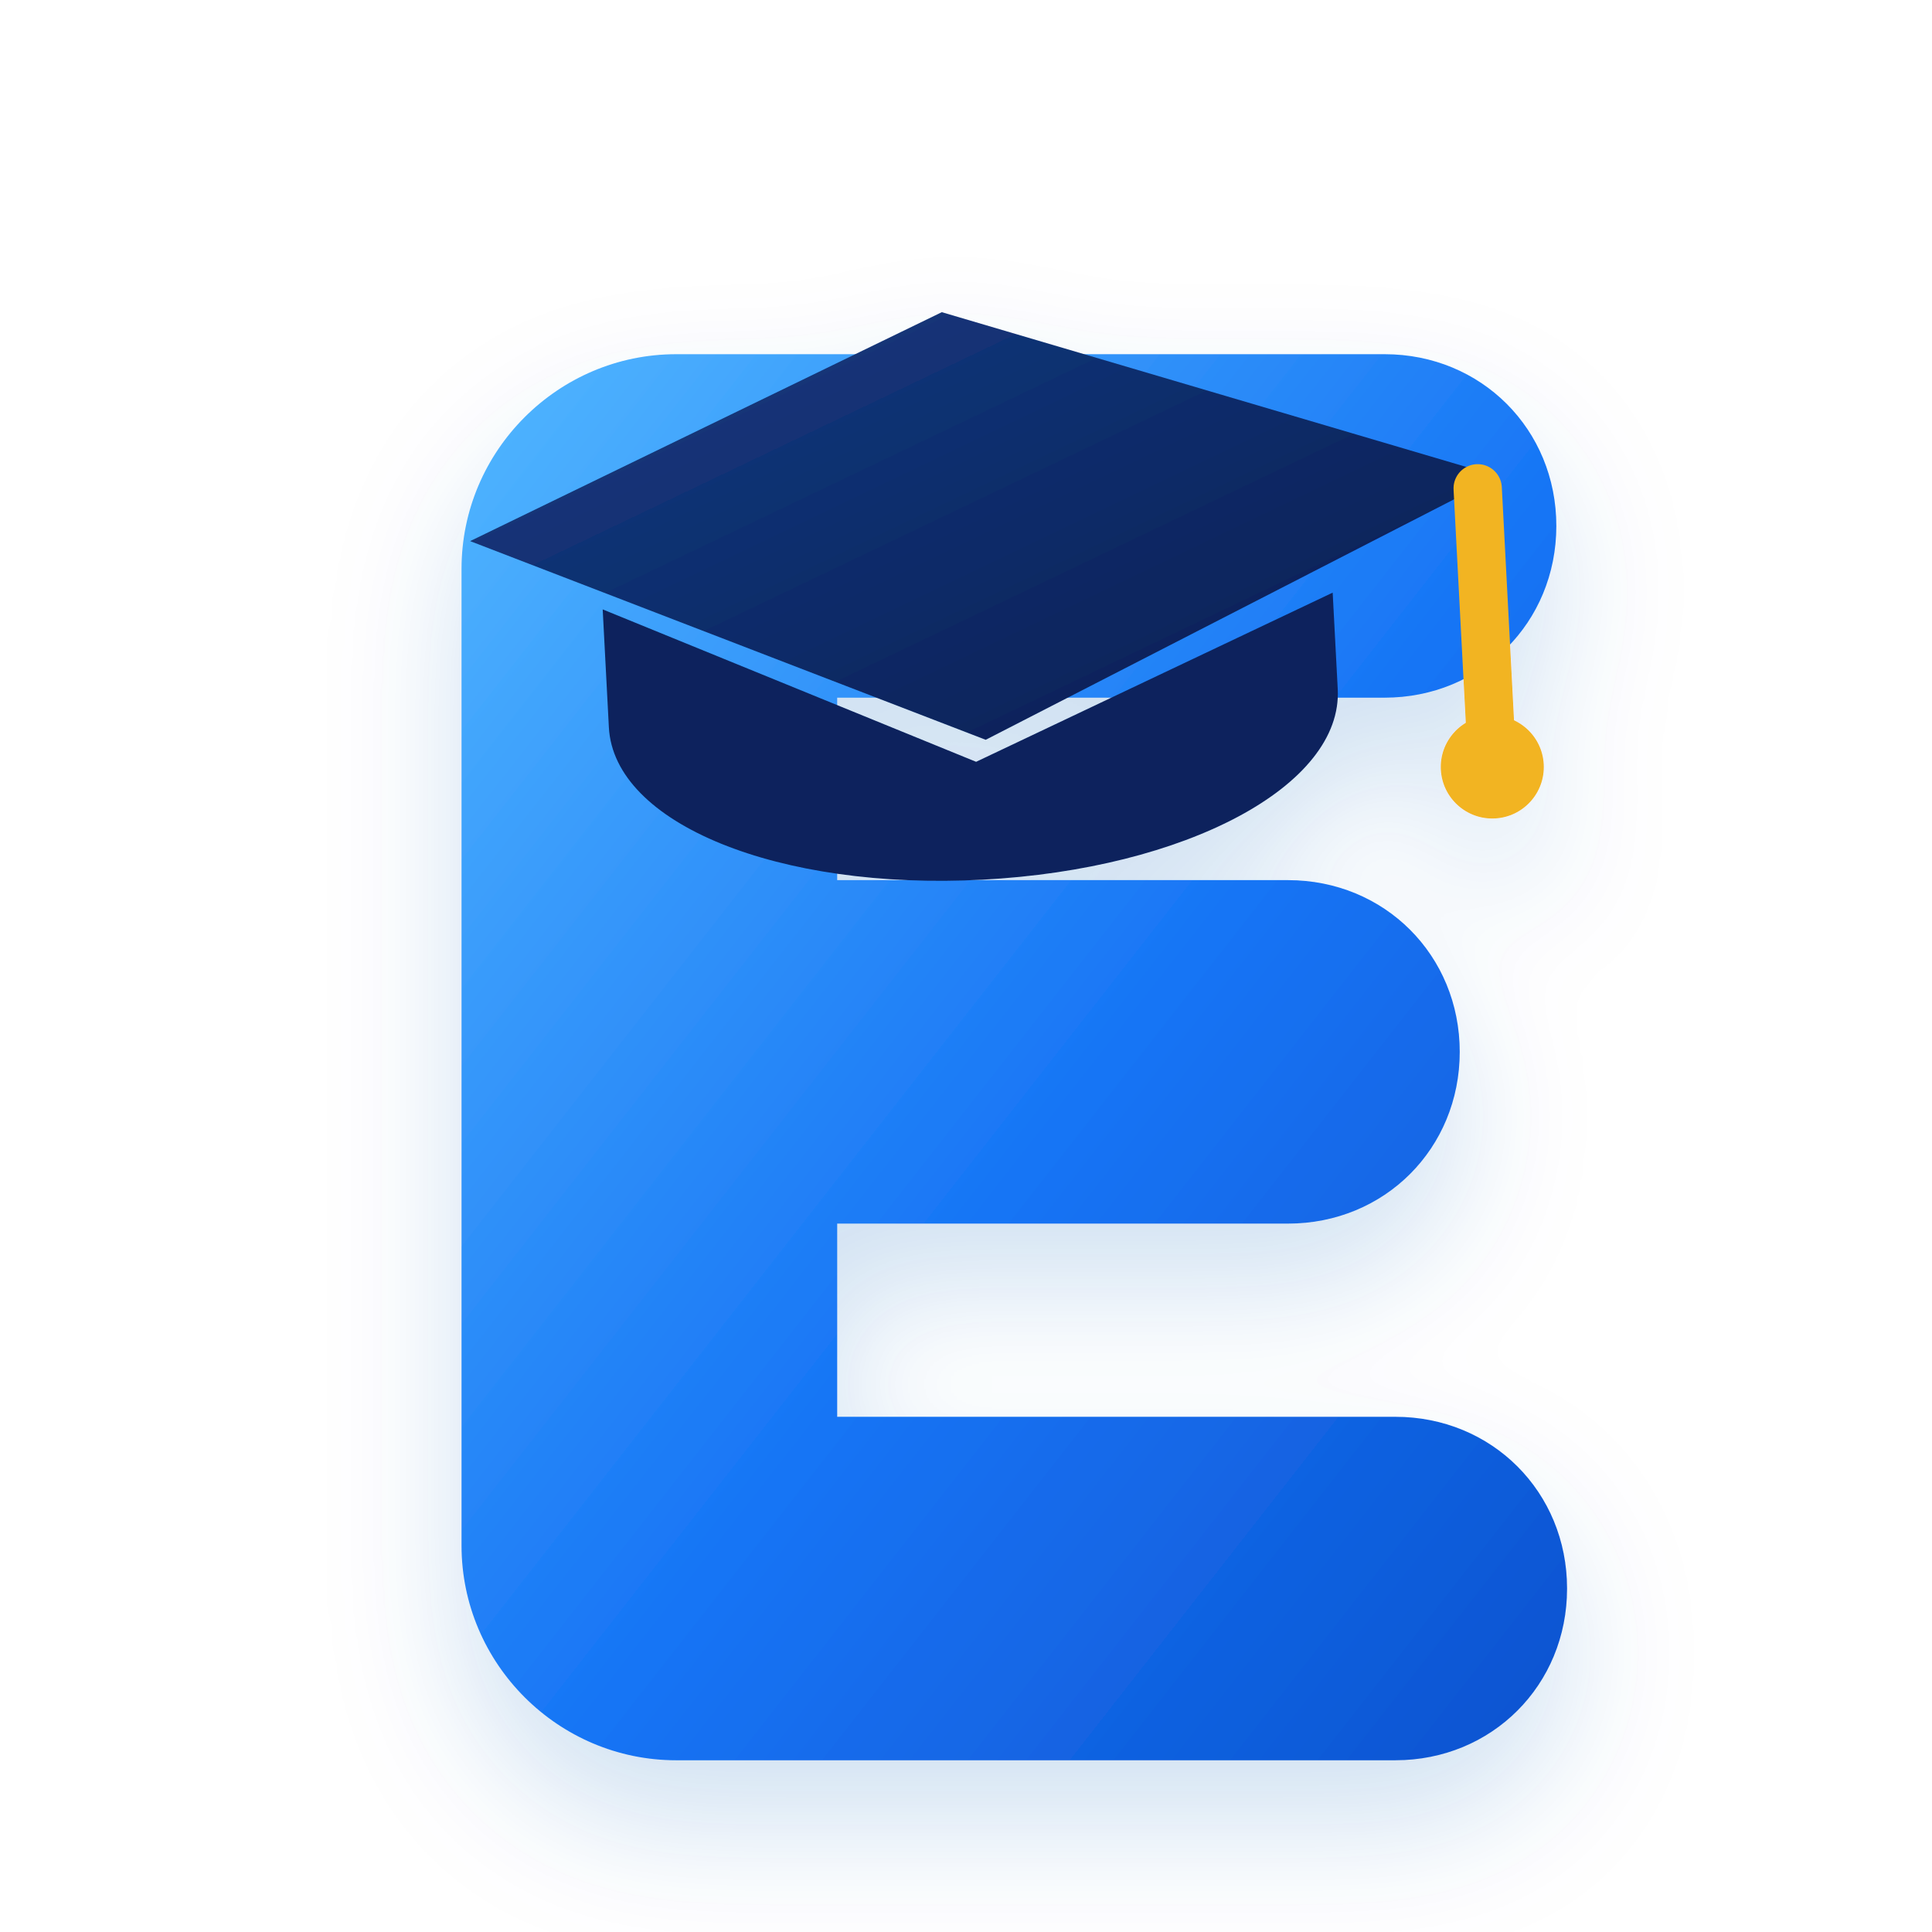
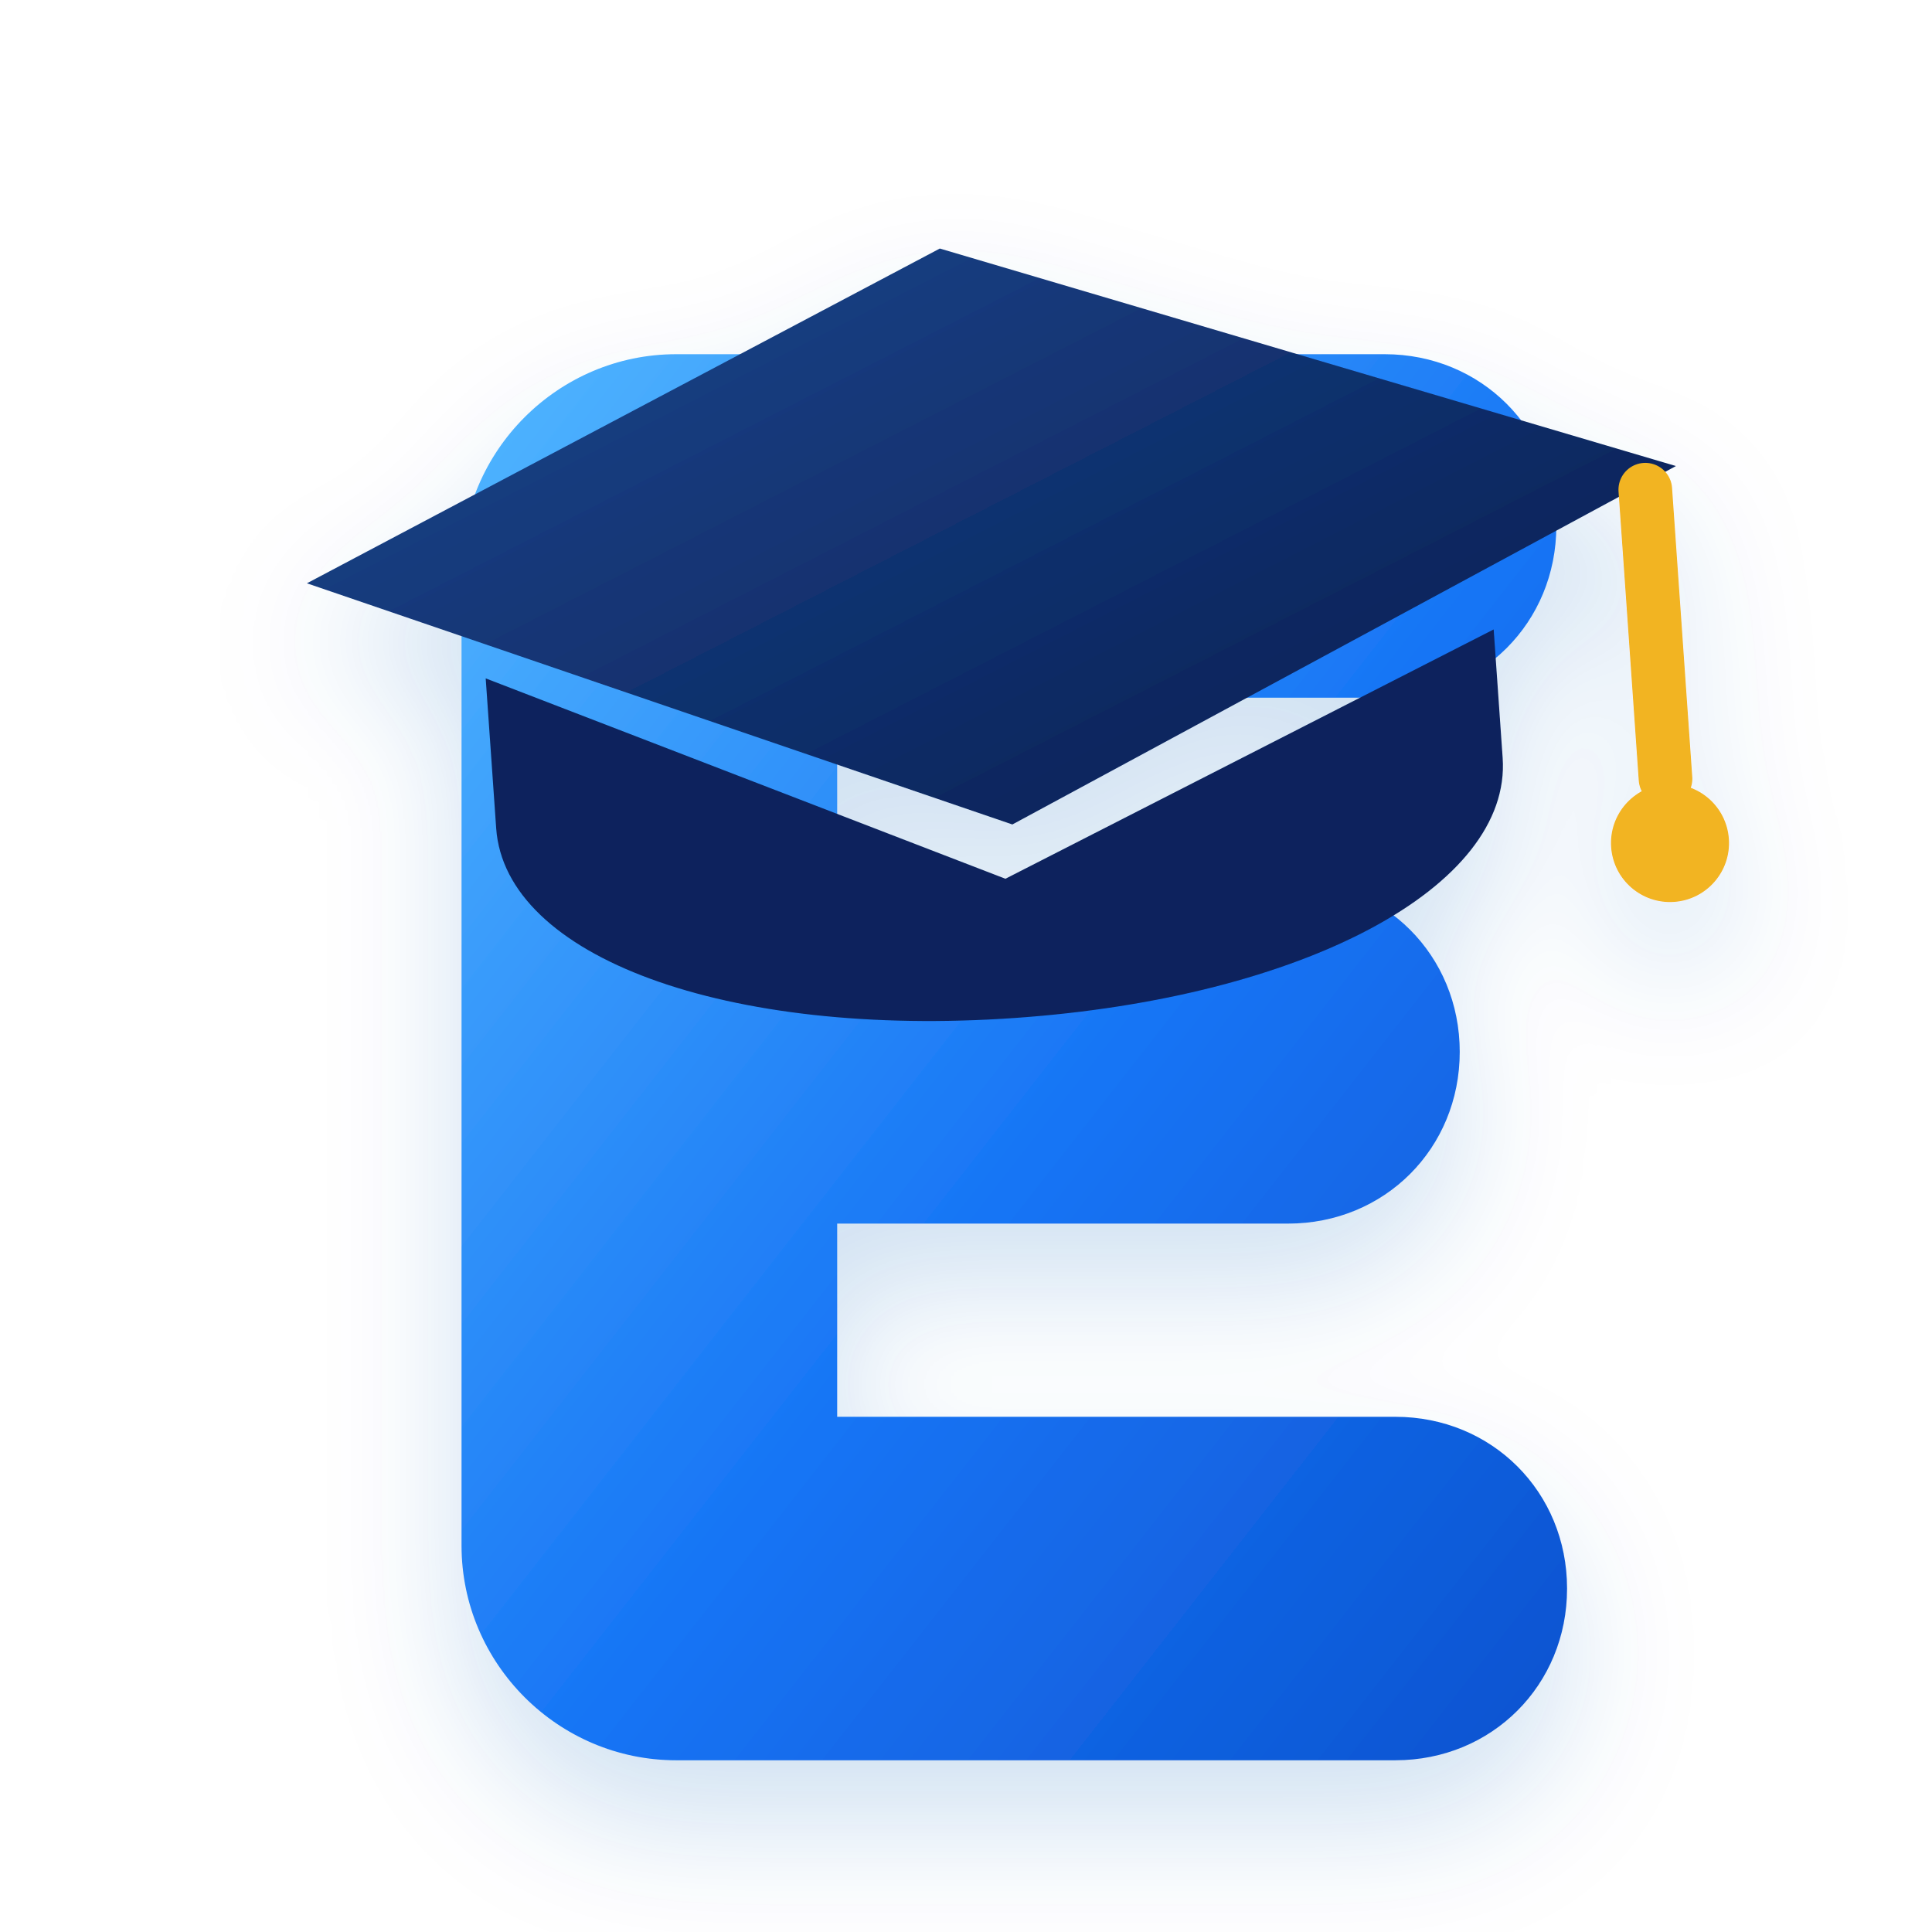
<svg xmlns="http://www.w3.org/2000/svg" viewBox="0 0 180 180" role="img" aria-labelledby="title desc">
  <defs>
    <linearGradient id="body" x1="0" y1="0" x2="1" y2="1">
      <stop stop-color="#52b7ff" />
      <stop offset=".55" stop-color="#1674f5" />
      <stop offset="1" stop-color="#0d52cf" />
    </linearGradient>
    <linearGradient id="cap" x1="0" y1="0" x2="1" y2="1">
-       <stop stop-color="#163b84" />
-       <stop offset="1" stop-color="#071c4e" />
+       <stop stop-color="#1b478f" />
+       <stop offset="1" stop-color="#071b4d" />
    </linearGradient>
-     <filter id="shadow" x="-30%" y="-30%" width="160%" height="170%">
+     <filter id="shadow" x="-30%" y="-30%" width="160%" height="175%">
      <feDropShadow dx="0" dy="6" stdDeviation="6" flood-color="#1559b7" flood-opacity=".18" />
    </filter>
  </defs>
  <g filter="url(#shadow)">
    <path fill="url(#body)" d="M43 53c0-11 9-20 20-20h66c9 0 16 7 16 16s-7 16-16 16H78v17h42c9 0 16 7 16 16s-7 16-16 16H78v18h52c9 0 16 7 16 16s-7 16-16 16H63c-11 0-20-9-20-20V53z" />
-     <g transform="rotate(-3 90 53)">
-       <path fill="url(#cap)" d="M44 48 89 29l51 18-49 22z" />
-       <path fill="#0a245d" d="M56 55v11c0 9 15 16 34 16s34-7 34-16V57L90 71z" />
-       <path d="M138 48v22" stroke="#f2b423" stroke-width="4.5" stroke-linecap="round" />
-       <circle cx="138" cy="74" r="4.8" fill="#f2b423" />
+     <g transform="rotate(-4 91 58)">
+       <path fill="url(#cap)" d="M29 50 90 23l67 25-64 29z" />
+       <path fill="#0a245d" d="M45 60v14c0 12 20 21 47 21s47-9 47-21V62L92 82z" />
+       <path d="M154 50v27" stroke="#f2b423" stroke-width="5" stroke-linecap="round" />
+       <circle cx="154" cy="83" r="5.5" fill="#f2b423" />
    </g>
  </g>
</svg>
